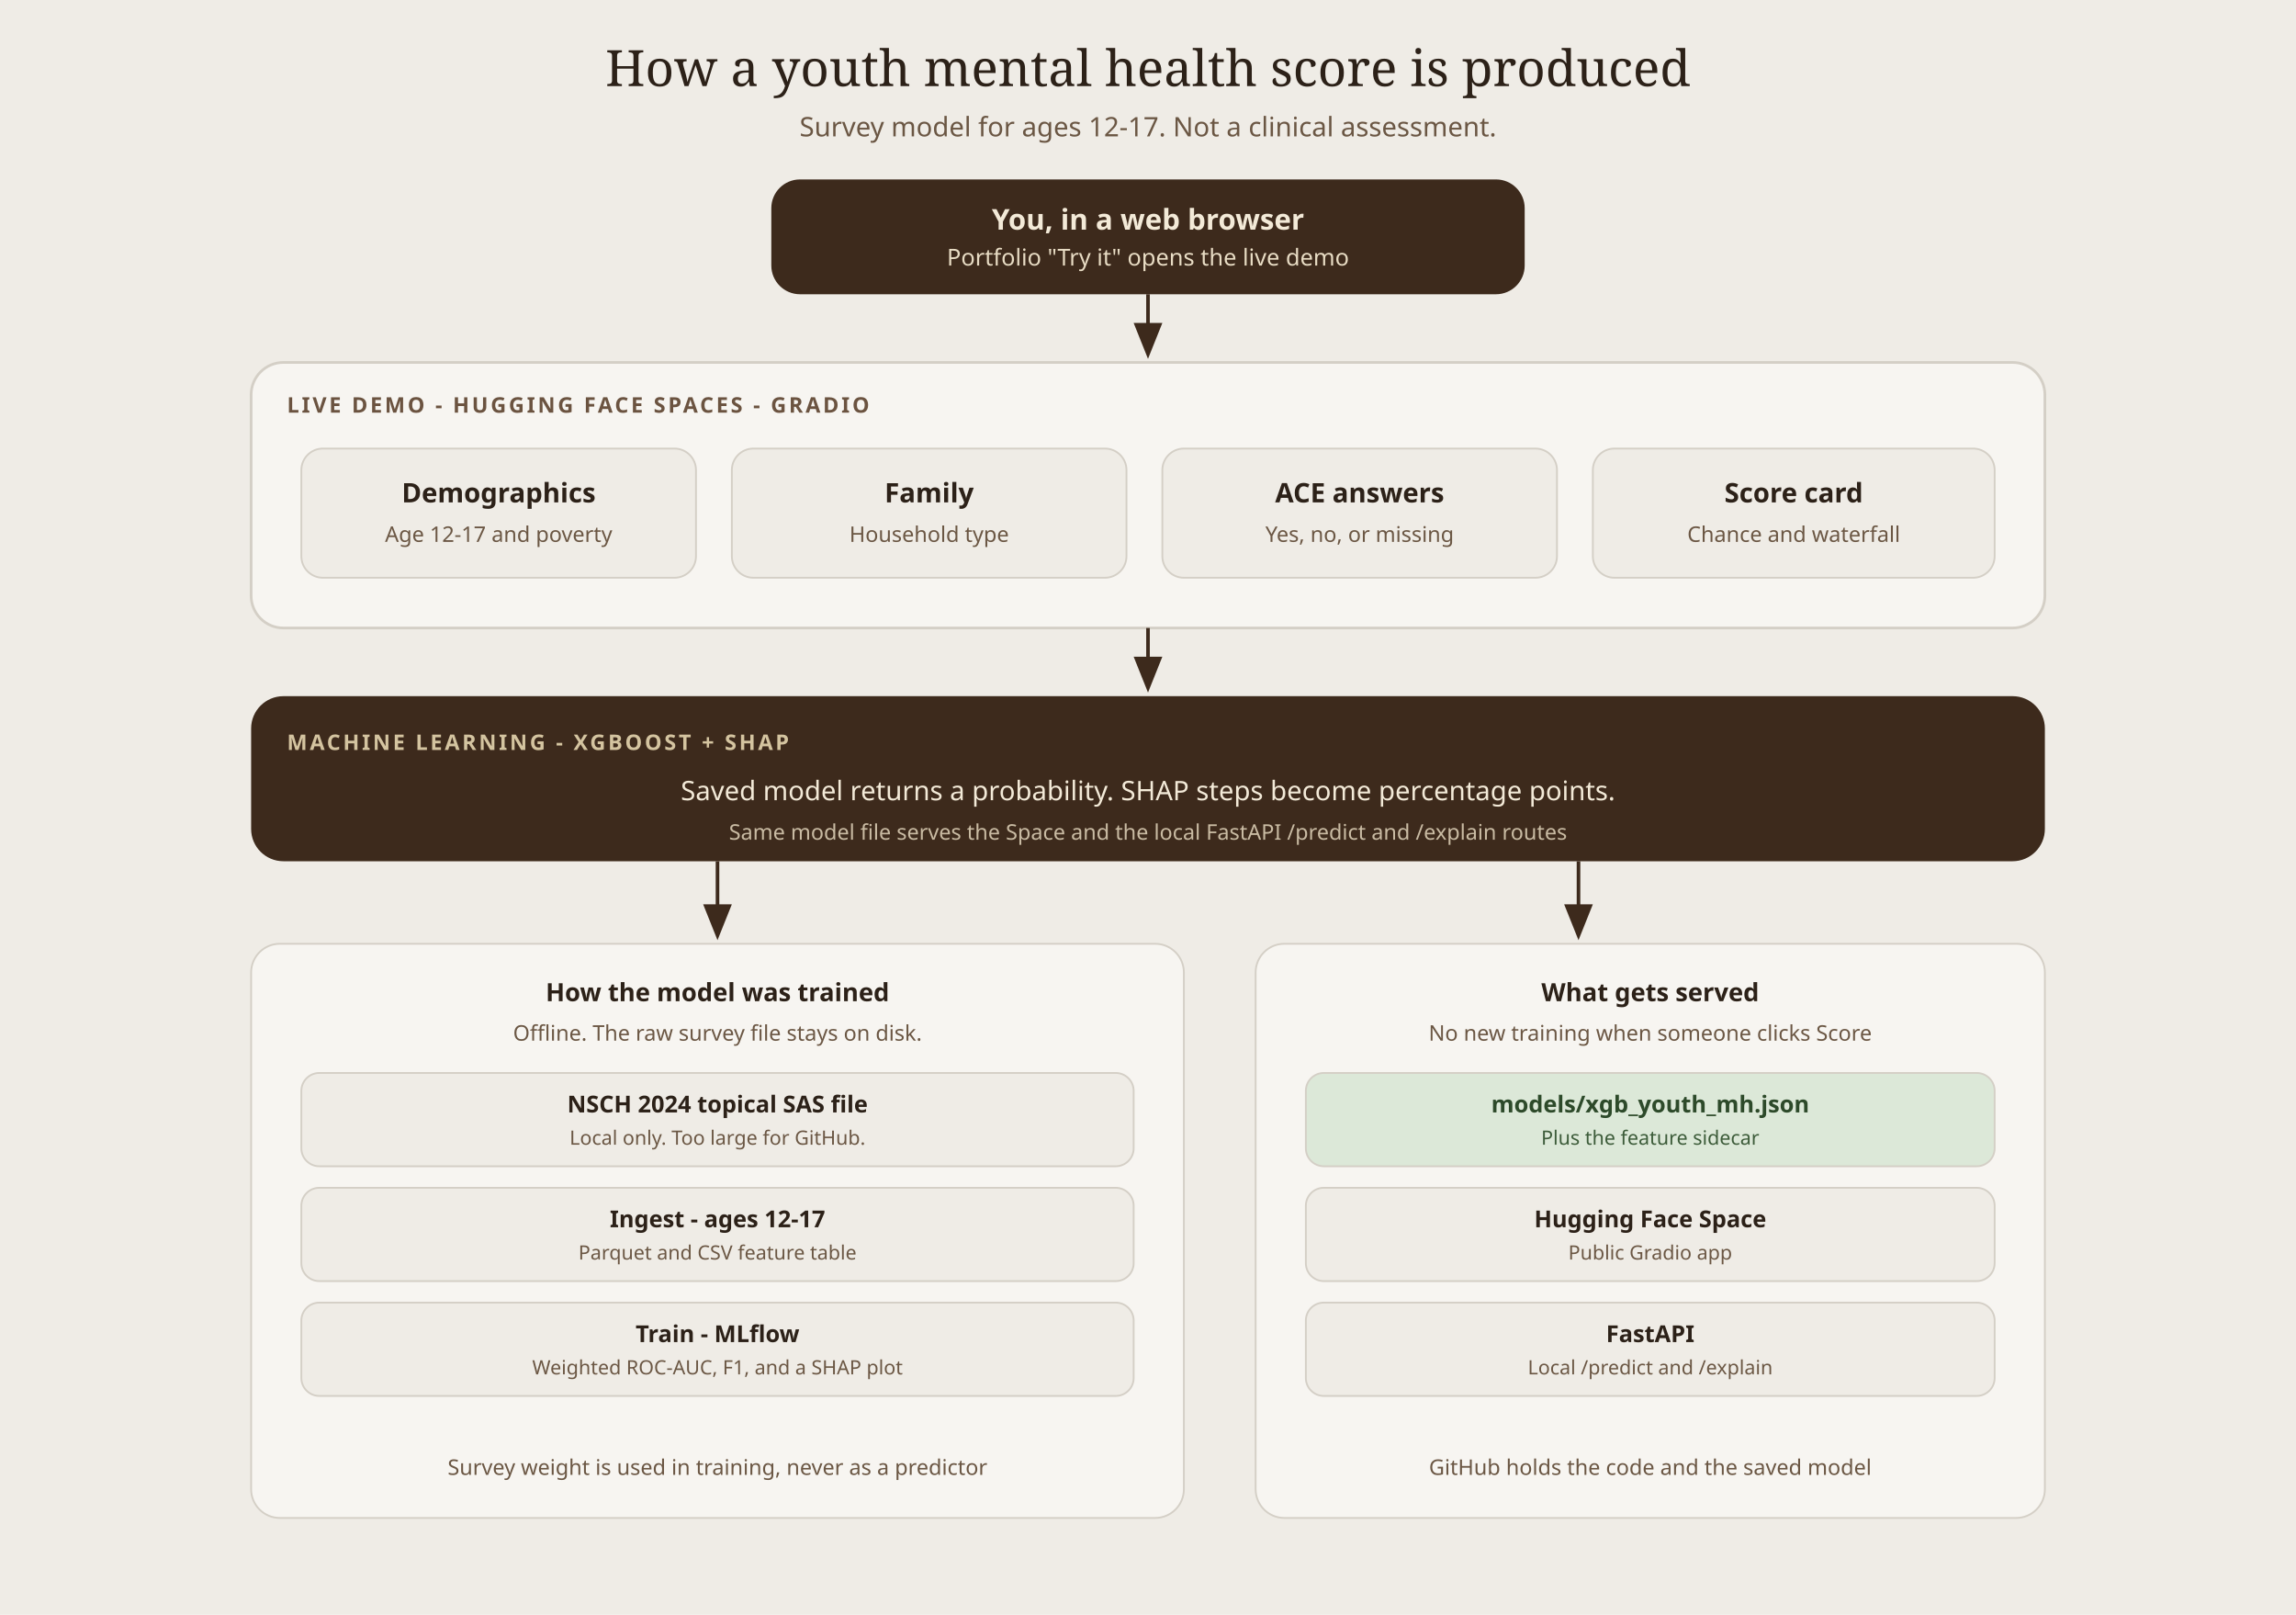
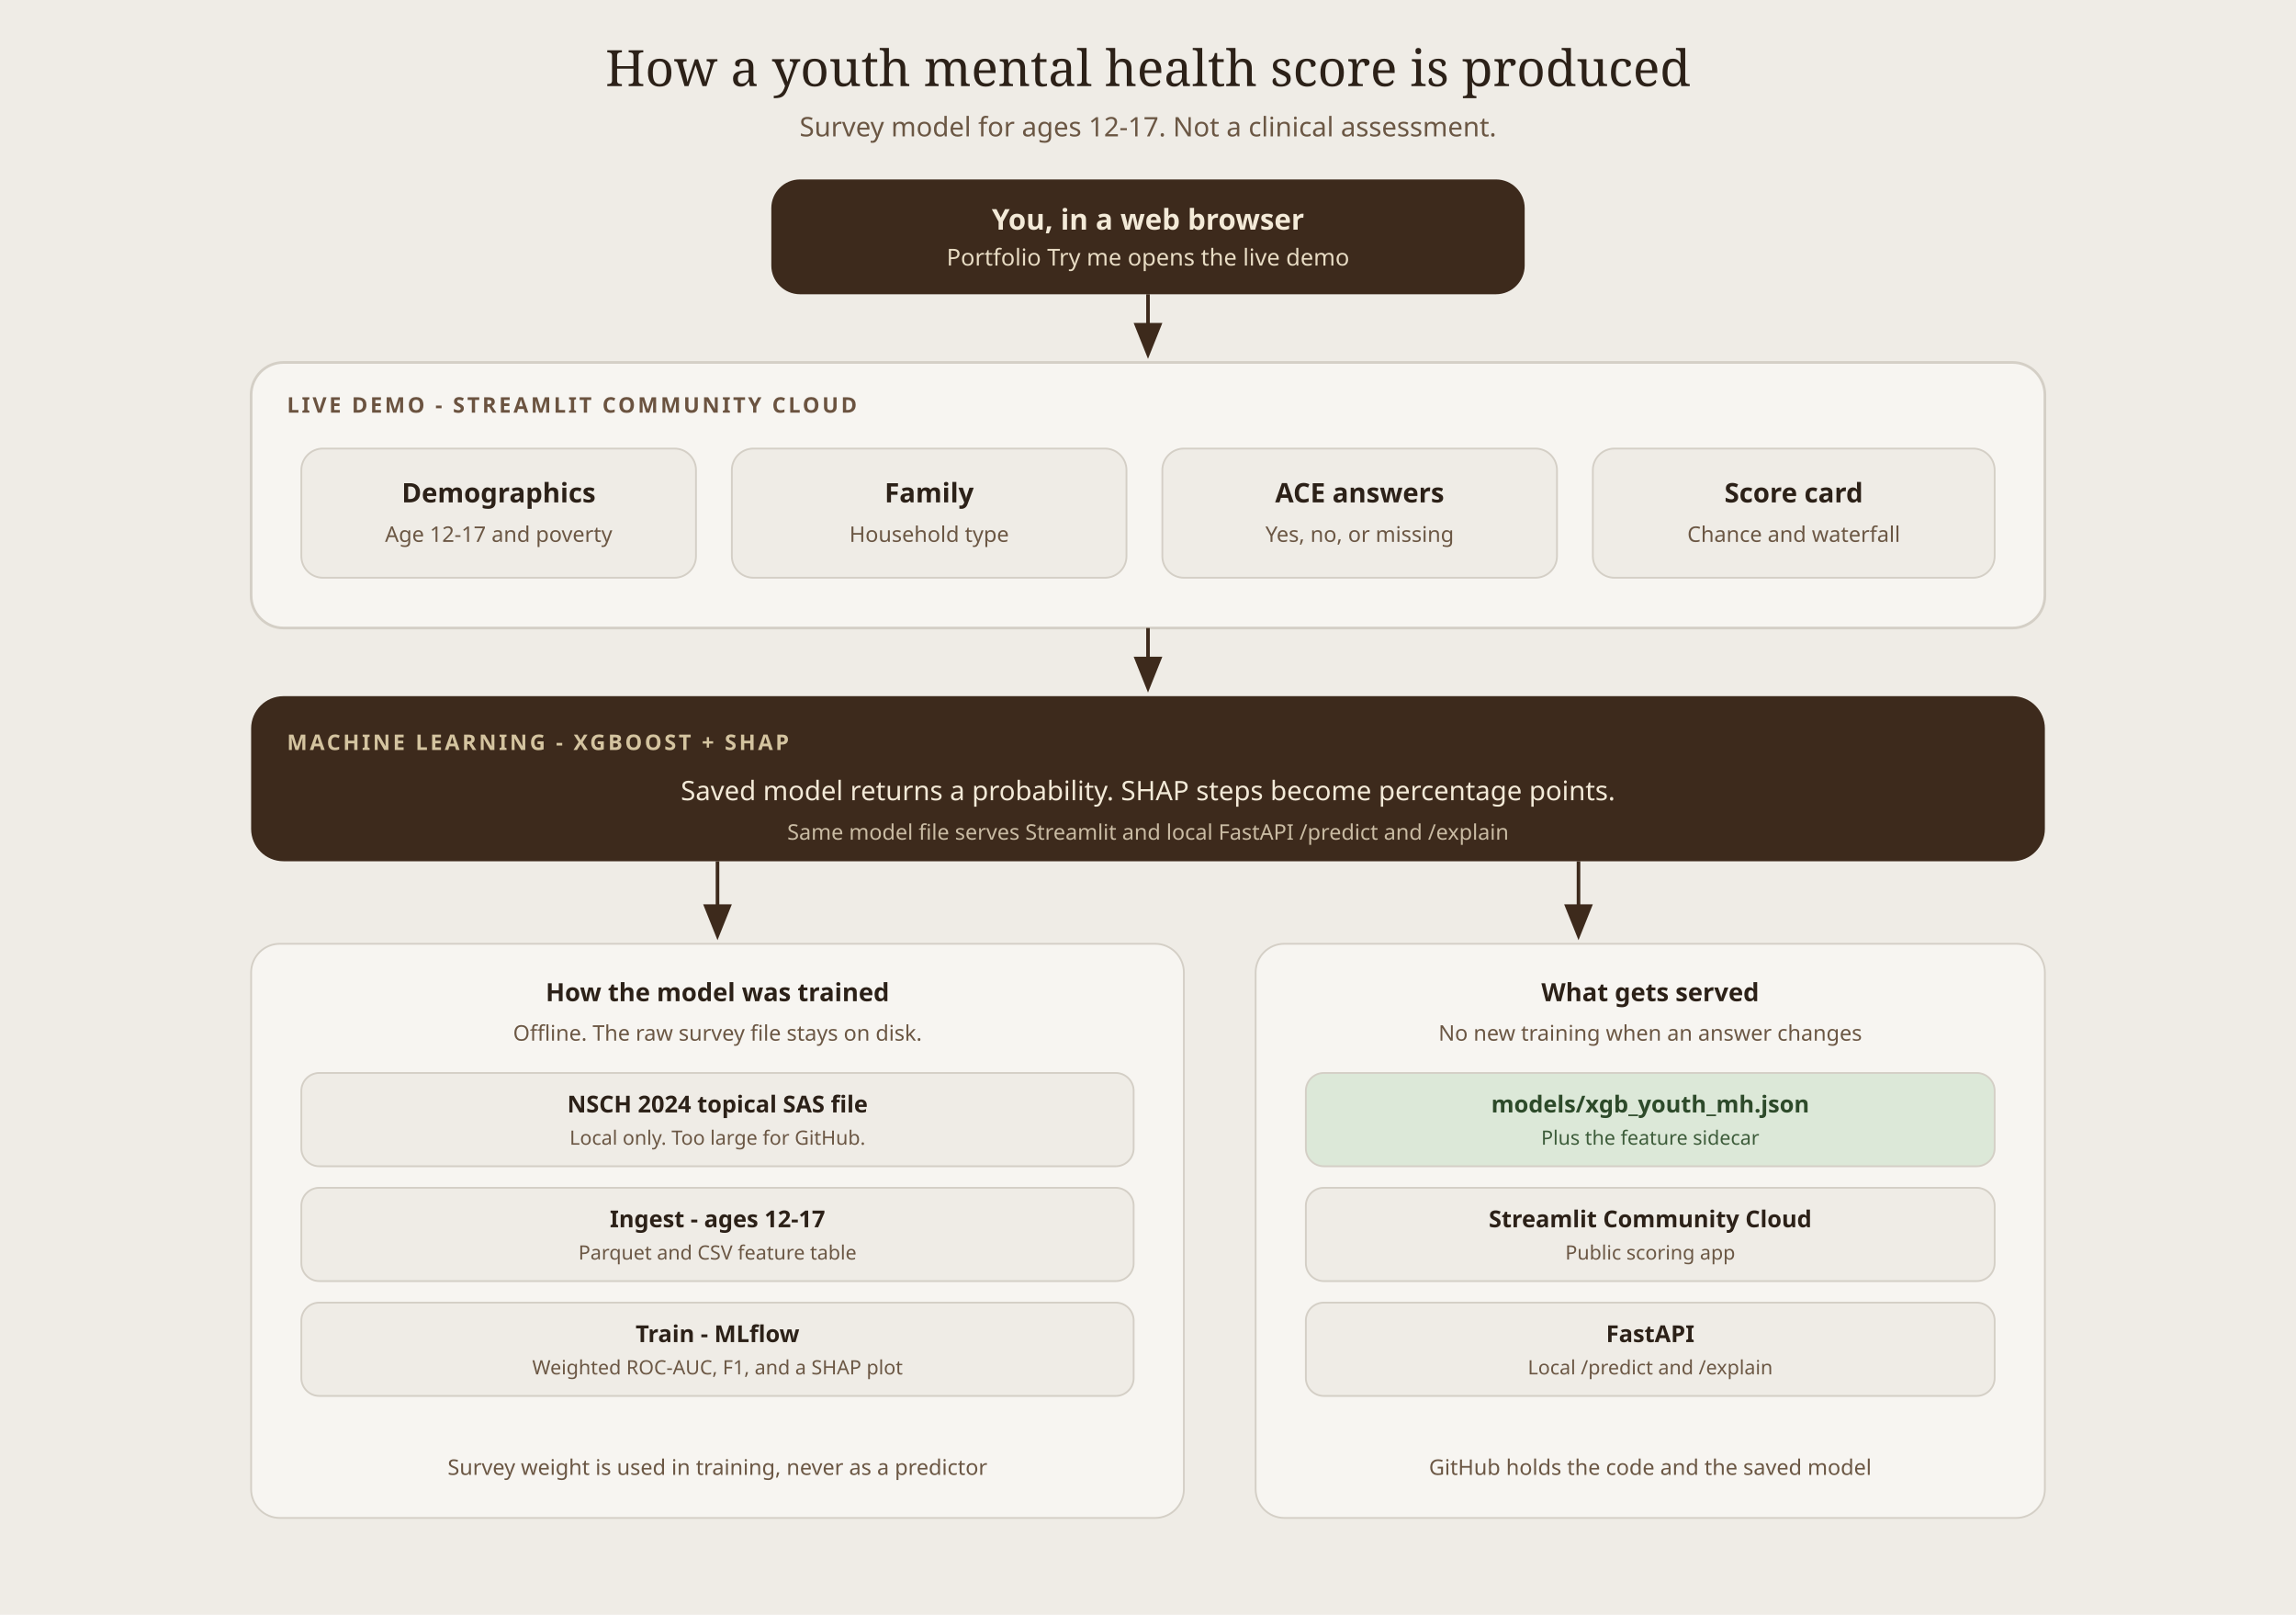
<svg xmlns="http://www.w3.org/2000/svg" viewBox="0 0 1280 900" width="1280" height="900" role="img" aria-labelledby="title desc">
  <rect width="1280" height="900" fill="#efece6" />
  <text x="640" y="48" text-anchor="middle" font-family="Georgia, 'Iowan Old Style', serif" font-size="28" fill="#2c2118">How a youth mental health score is produced</text>
  <text x="640" y="76" text-anchor="middle" font-family="Segoe UI, sans-serif" font-size="15" fill="#6b5744">Survey model for ages 12-17. Not a clinical assessment.</text>
  <defs>
    <marker id="arrow" markerWidth="10" markerHeight="8" refX="8" refY="4" orient="auto">
      <polygon points="0 0, 10 4, 0 8" fill="#3d2a1c" />
    </marker>
  </defs>
  <rect x="430" y="100" width="420" height="64" rx="16" fill="#3d2a1c" />
  <text x="640" y="128" text-anchor="middle" font-family="Segoe UI, sans-serif" font-size="16" font-weight="700" fill="#f3ead8">You, in a web browser</text>
-   <text x="640" y="148" text-anchor="middle" font-family="Segoe UI, sans-serif" font-size="13" fill="#e8dcc4">Portfolio "Try it" opens the live demo</text>
+   <text x="640" y="148" text-anchor="middle" font-family="Segoe UI, sans-serif" font-size="13" fill="#e8dcc4">Portfolio Try me opens the live demo</text>
  <line x1="640" y1="164" x2="640" y2="196" stroke="#3d2a1c" stroke-width="2" marker-end="url(#arrow)" />
  <rect x="140" y="202" width="1000" height="148" rx="18" fill="#f7f5f1" stroke="#d4cfc6" stroke-width="1.5" />
-   <text x="160" y="230" font-family="Segoe UI, sans-serif" font-size="12" font-weight="700" fill="#6b5340" letter-spacing="1.4">LIVE DEMO - HUGGING FACE SPACES - GRADIO</text>
+   <text x="160" y="230" font-family="Segoe UI, sans-serif" font-size="12" font-weight="700" fill="#6b5340" letter-spacing="1.4">LIVE DEMO - STREAMLIT COMMUNITY CLOUD</text>
  <rect x="168" y="250" width="220" height="72" rx="12" fill="#efece6" stroke="#d4cfc6" />
  <text x="278" y="280" text-anchor="middle" font-family="Segoe UI, sans-serif" font-size="15" font-weight="700" fill="#2c2118">Demographics</text>
  <text x="278" y="302" text-anchor="middle" font-family="Segoe UI, sans-serif" font-size="12" fill="#6b5744">Age 12-17 and poverty</text>
  <rect x="408" y="250" width="220" height="72" rx="12" fill="#efece6" stroke="#d4cfc6" />
  <text x="518" y="280" text-anchor="middle" font-family="Segoe UI, sans-serif" font-size="15" font-weight="700" fill="#2c2118">Family</text>
  <text x="518" y="302" text-anchor="middle" font-family="Segoe UI, sans-serif" font-size="12" fill="#6b5744">Household type</text>
  <rect x="648" y="250" width="220" height="72" rx="12" fill="#efece6" stroke="#d4cfc6" />
  <text x="758" y="280" text-anchor="middle" font-family="Segoe UI, sans-serif" font-size="15" font-weight="700" fill="#2c2118">ACE answers</text>
  <text x="758" y="302" text-anchor="middle" font-family="Segoe UI, sans-serif" font-size="12" fill="#6b5744">Yes, no, or missing</text>
  <rect x="888" y="250" width="224" height="72" rx="12" fill="#efece6" stroke="#d4cfc6" />
  <text x="1000" y="280" text-anchor="middle" font-family="Segoe UI, sans-serif" font-size="15" font-weight="700" fill="#2c2118">Score card</text>
  <text x="1000" y="302" text-anchor="middle" font-family="Segoe UI, sans-serif" font-size="12" fill="#6b5744">Chance and waterfall</text>
  <line x1="640" y1="350" x2="640" y2="382" stroke="#3d2a1c" stroke-width="2" marker-end="url(#arrow)" />
  <rect x="140" y="388" width="1000" height="92" rx="18" fill="#3d2a1c" />
  <text x="160" y="418" font-family="Segoe UI, sans-serif" font-size="12" font-weight="700" fill="#d4c4a0" letter-spacing="1.4">MACHINE LEARNING - XGBOOST + SHAP</text>
  <text x="640" y="446" text-anchor="middle" font-family="Segoe UI, sans-serif" font-size="15" fill="#f3ead8">Saved model returns a probability. SHAP steps become percentage points.</text>
-   <text x="640" y="468" text-anchor="middle" font-family="Segoe UI, sans-serif" font-size="12" fill="#c9bba3">Same model file serves the Space and the local FastAPI /predict and /explain routes</text>
+   <text x="640" y="468" text-anchor="middle" font-family="Segoe UI, sans-serif" font-size="12" fill="#c9bba3">Same model file serves Streamlit and local FastAPI /predict and /explain</text>
  <line x1="400" y1="480" x2="400" y2="520" stroke="#3d2a1c" stroke-width="2" marker-end="url(#arrow)" />
  <line x1="880" y1="480" x2="880" y2="520" stroke="#3d2a1c" stroke-width="2" marker-end="url(#arrow)" />
  <rect x="140" y="526" width="520" height="320" rx="16" fill="#f7f5f1" stroke="#d4cfc6" />
  <text x="400" y="558" text-anchor="middle" font-family="Segoe UI, sans-serif" font-size="14" font-weight="700" fill="#2c2118">How the model was trained</text>
  <text x="400" y="580" text-anchor="middle" font-family="Segoe UI, sans-serif" font-size="12" fill="#6b5744">Offline. The raw survey file stays on disk.</text>
  <rect x="168" y="598" width="464" height="52" rx="10" fill="#efece6" stroke="#d4cfc6" />
  <text x="400" y="620" text-anchor="middle" font-family="Segoe UI, sans-serif" font-size="13" font-weight="700" fill="#2c2118">NSCH 2024 topical SAS file</text>
  <text x="400" y="638" text-anchor="middle" font-family="Segoe UI, sans-serif" font-size="11" fill="#6b5744">Local only. Too large for GitHub.</text>
  <rect x="168" y="662" width="464" height="52" rx="10" fill="#efece6" stroke="#d4cfc6" />
  <text x="400" y="684" text-anchor="middle" font-family="Segoe UI, sans-serif" font-size="13" font-weight="700" fill="#2c2118">Ingest - ages 12-17</text>
  <text x="400" y="702" text-anchor="middle" font-family="Segoe UI, sans-serif" font-size="11" fill="#6b5744">Parquet and CSV feature table</text>
  <rect x="168" y="726" width="464" height="52" rx="10" fill="#efece6" stroke="#d4cfc6" />
  <text x="400" y="748" text-anchor="middle" font-family="Segoe UI, sans-serif" font-size="13" font-weight="700" fill="#2c2118">Train - MLflow</text>
  <text x="400" y="766" text-anchor="middle" font-family="Segoe UI, sans-serif" font-size="11" fill="#6b5744">Weighted ROC-AUC, F1, and a SHAP plot</text>
  <text x="400" y="822" text-anchor="middle" font-family="Segoe UI, sans-serif" font-size="12" fill="#6b5744">Survey weight is used in training, never as a predictor</text>
  <rect x="700" y="526" width="440" height="320" rx="16" fill="#f7f5f1" stroke="#d4cfc6" />
  <text x="920" y="558" text-anchor="middle" font-family="Segoe UI, sans-serif" font-size="14" font-weight="700" fill="#2c2118">What gets served</text>
-   <text x="920" y="580" text-anchor="middle" font-family="Segoe UI, sans-serif" font-size="12" fill="#6b5744">No new training when someone clicks Score</text>
+   <text x="920" y="580" text-anchor="middle" font-family="Segoe UI, sans-serif" font-size="12" fill="#6b5744">No new training when an answer changes</text>
  <rect x="728" y="598" width="384" height="52" rx="10" fill="#dce8d8" stroke="#d4cfc6" />
  <text x="920" y="620" text-anchor="middle" font-family="Segoe UI, sans-serif" font-size="13" font-weight="700" fill="#2d4a2a">models/xgb_youth_mh.json</text>
  <text x="920" y="638" text-anchor="middle" font-family="Segoe UI, sans-serif" font-size="11" fill="#3d5c3a">Plus the feature sidecar</text>
  <rect x="728" y="662" width="384" height="52" rx="10" fill="#efece6" stroke="#d4cfc6" />
-   <text x="920" y="684" text-anchor="middle" font-family="Segoe UI, sans-serif" font-size="13" font-weight="700" fill="#2c2118">Hugging Face Space</text>
-   <text x="920" y="702" text-anchor="middle" font-family="Segoe UI, sans-serif" font-size="11" fill="#6b5744">Public Gradio app</text>
+   <text x="920" y="684" text-anchor="middle" font-family="Segoe UI, sans-serif" font-size="13" font-weight="700" fill="#2c2118">Streamlit Community Cloud</text>
+   <text x="920" y="702" text-anchor="middle" font-family="Segoe UI, sans-serif" font-size="11" fill="#6b5744">Public scoring app</text>
  <rect x="728" y="726" width="384" height="52" rx="10" fill="#efece6" stroke="#d4cfc6" />
  <text x="920" y="748" text-anchor="middle" font-family="Segoe UI, sans-serif" font-size="13" font-weight="700" fill="#2c2118">FastAPI</text>
  <text x="920" y="766" text-anchor="middle" font-family="Segoe UI, sans-serif" font-size="11" fill="#6b5744">Local /predict and /explain</text>
  <text x="920" y="822" text-anchor="middle" font-family="Segoe UI, sans-serif" font-size="12" fill="#6b5744">GitHub holds the code and the saved model</text>
</svg>
